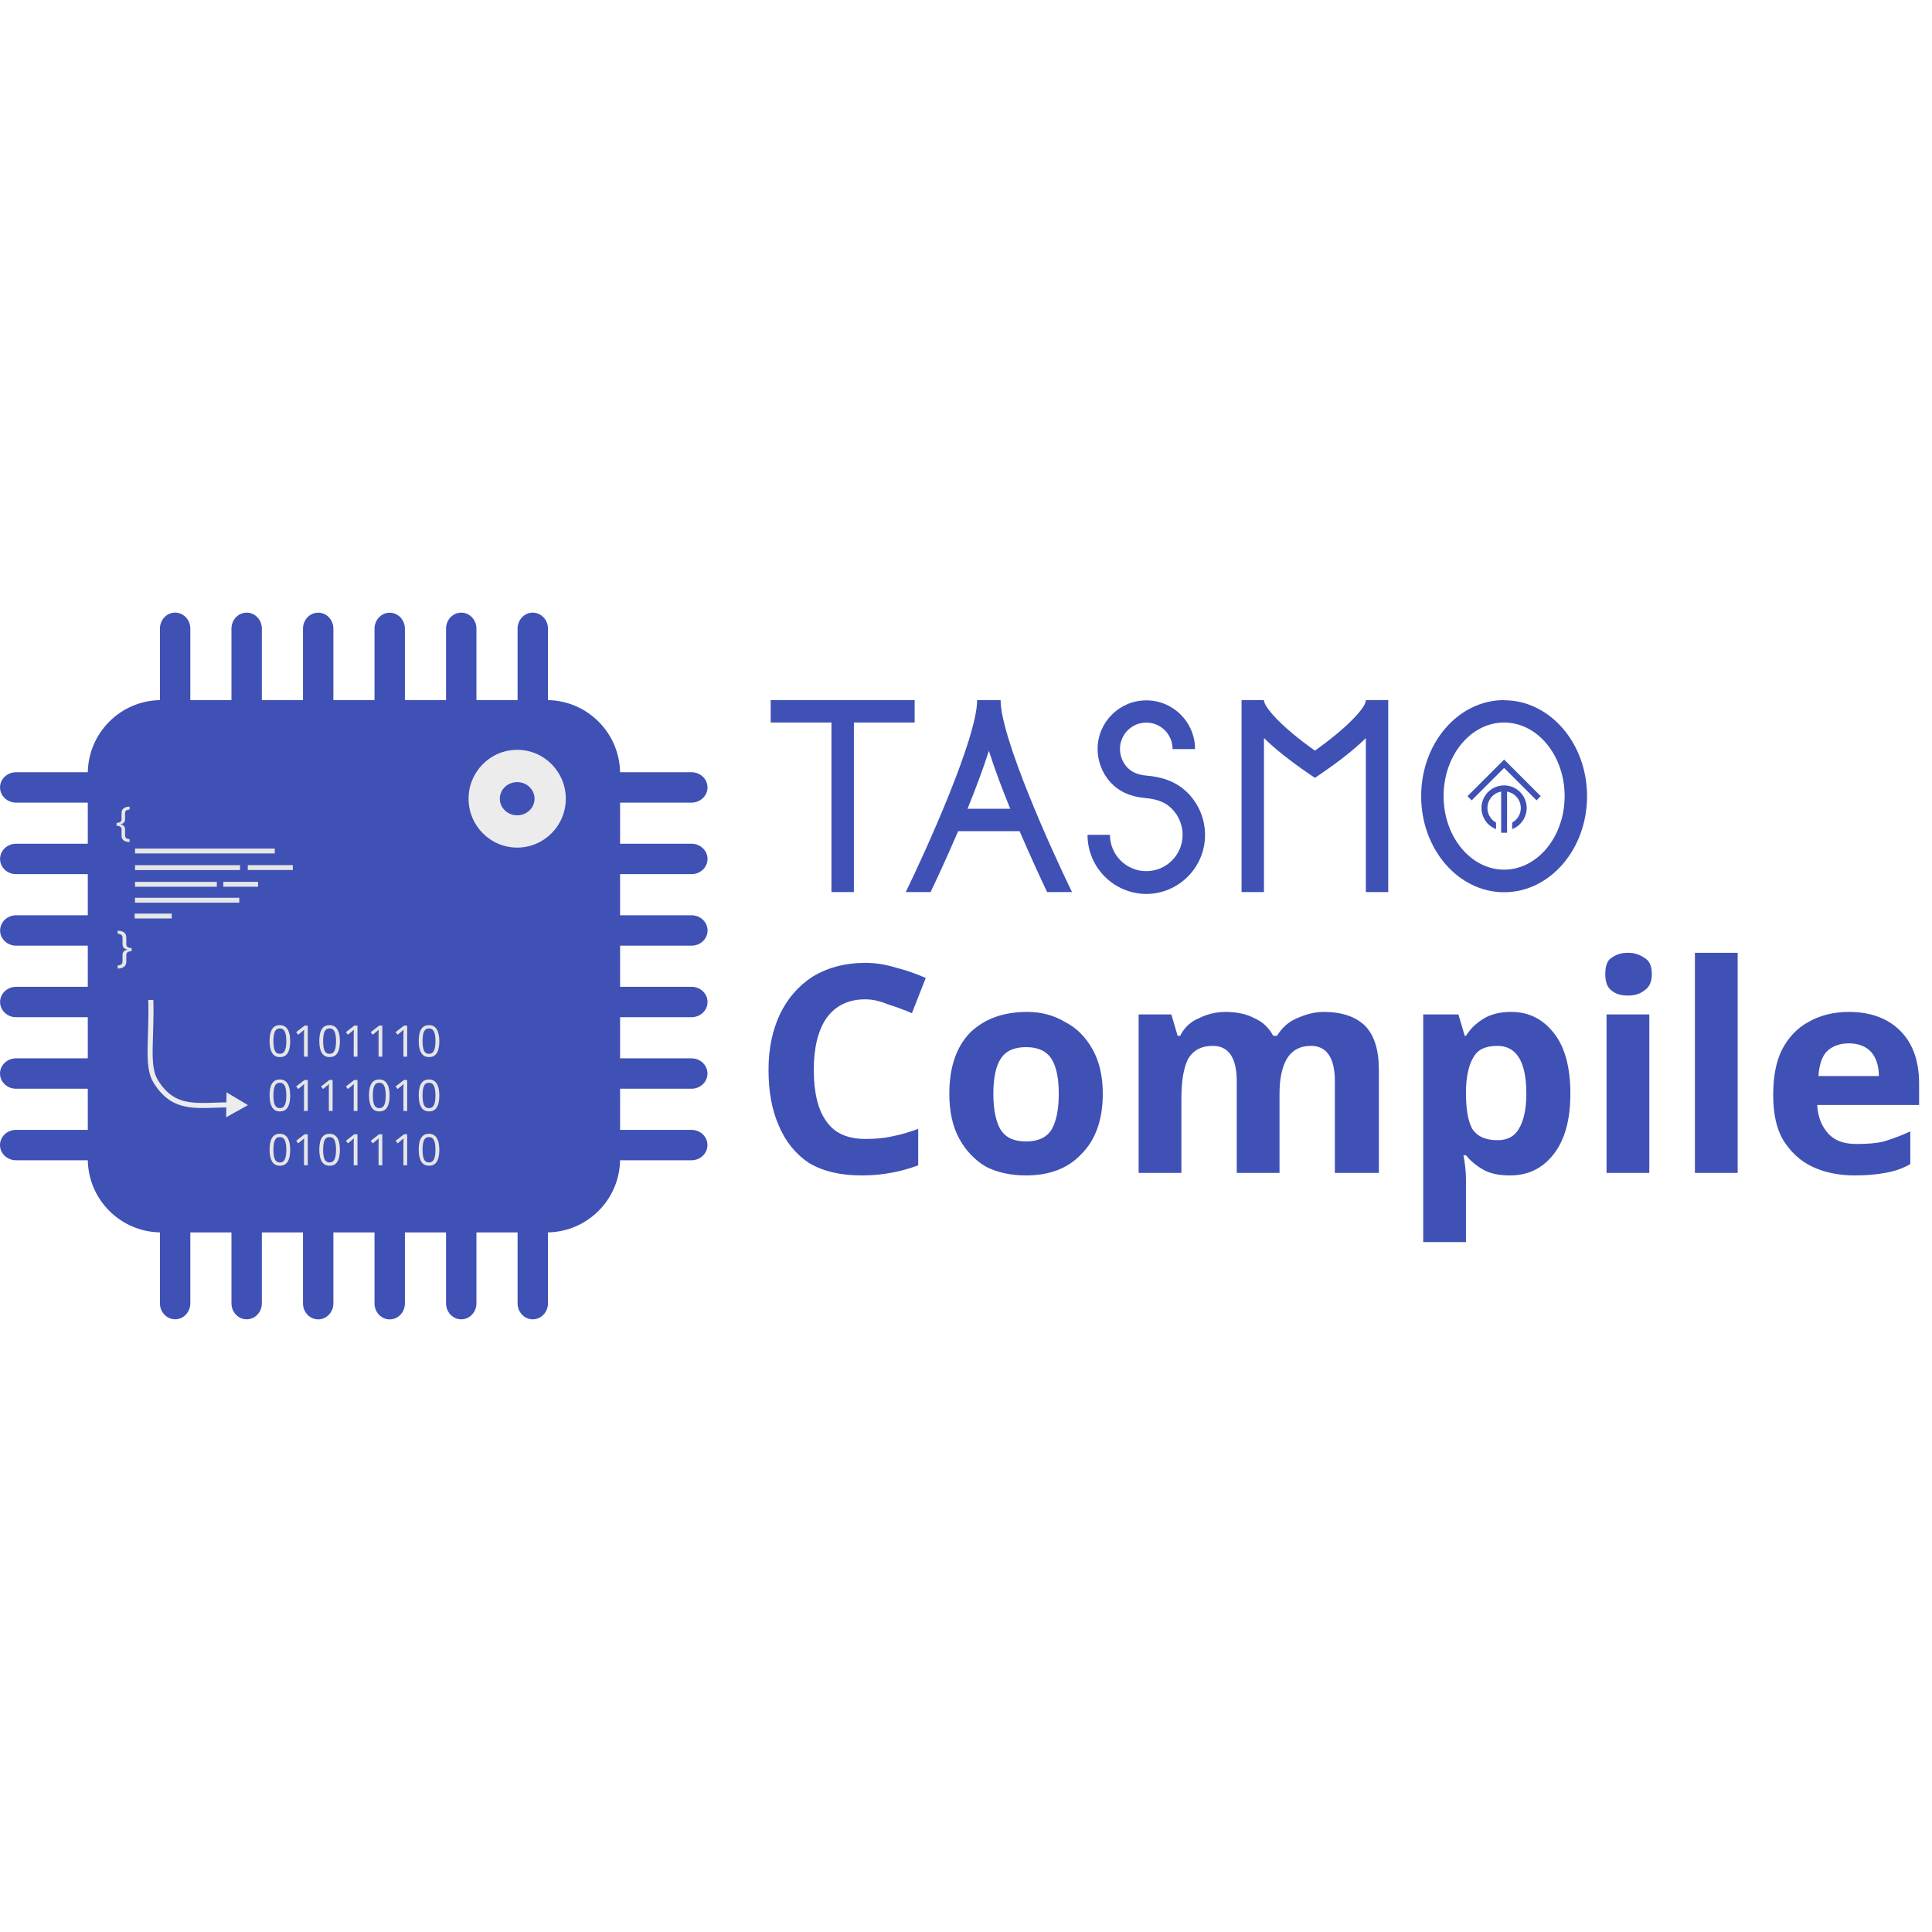
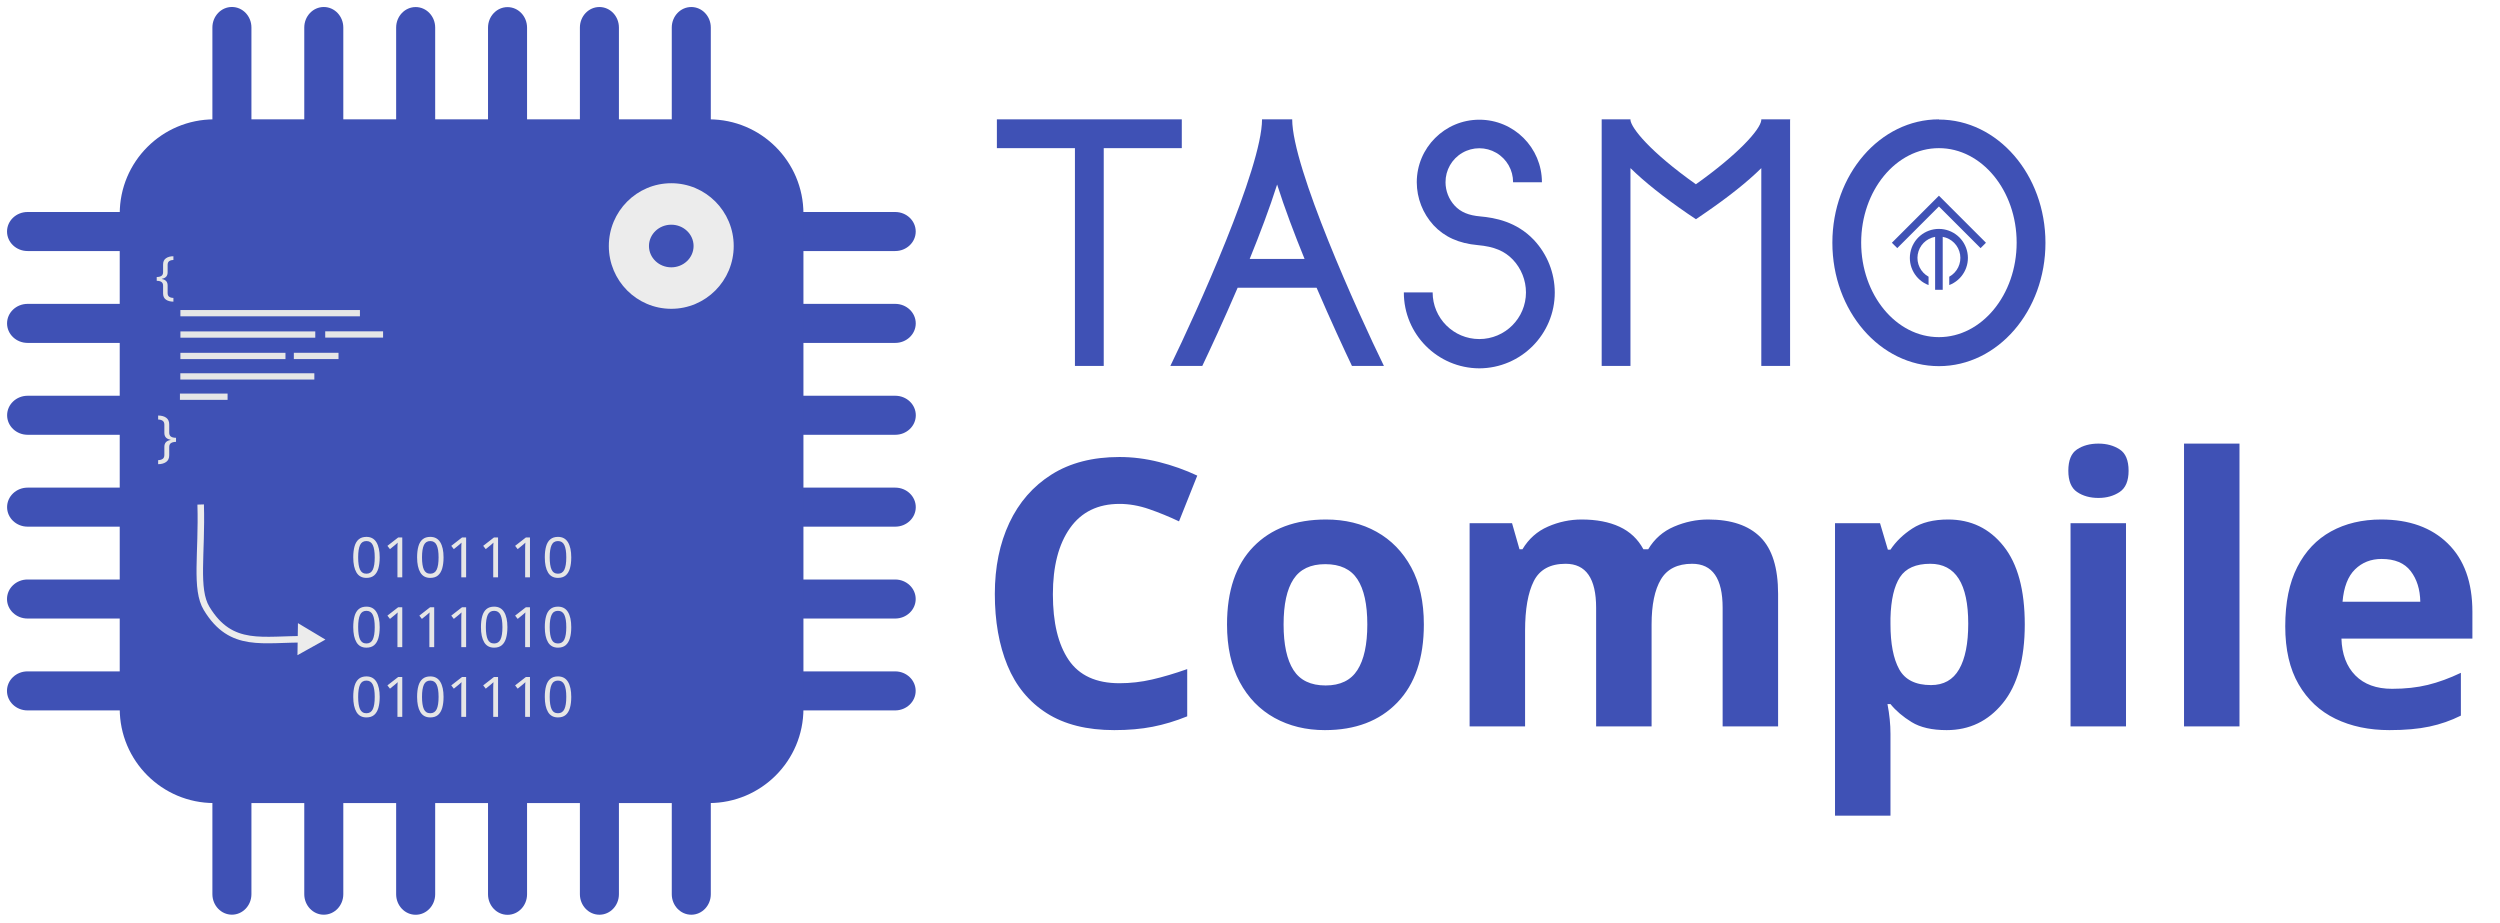
- <svg xmlns="http://www.w3.org/2000/svg" version="1.0" width="24" height="24" viewBox="0 0 24 24" preserveAspectRatio="xMidYMid" id="svg122">
+ <svg xmlns="http://www.w3.org/2000/svg" version="1.0" width="1791.685" height="661.076" viewBox="0 0 1343.764 495.807" preserveAspectRatio="xMidYMid meet" id="svg122">
  <defs id="defs126">
    <marker style="overflow:visible" id="TriangleInM" refX="0" refY="0" orient="auto">
      <path transform="scale(-0.4)" style="fill:#ececec;fill-opacity:1;fill-rule:evenodd;stroke:#ececec;stroke-width:1pt;stroke-opacity:1" d="M 5.77,0 -2.88,5 V -5 Z" id="path1821" />
    </marker>
    <marker orient="auto" refY="0" refX="0" id="marker3349" style="overflow:visible">
      <path id="path3347" d="M 5.77,0 -2.88,5 V -5 Z" style="fill:#ececec;fill-opacity:1;fill-rule:evenodd;stroke:#ececec;stroke-width:1pt;stroke-opacity:1" transform="scale(-0.8)" />
    </marker>
    <marker style="overflow:visible" id="marker3279" refX="0" refY="0" orient="auto">
      <path transform="matrix(1.1,0,0,1.1,1.1,0)" d="M 8.719,4.034 -2.207,0.016 8.719,-4.002 c -1.745,2.372 -1.735,5.617 -6e-7,8.035 z" style="fill:#ececec;fill-opacity:1;fill-rule:evenodd;stroke:#ececec;stroke-width:0.625;stroke-linejoin:round;stroke-opacity:1" id="path3277" />
    </marker>
    <marker style="overflow:visible" id="Arrow1Mstart" refX="0" refY="0" orient="auto">
      <path transform="matrix(0.4,0,0,0.4,4,0)" style="fill:#ececec;fill-opacity:1;fill-rule:evenodd;stroke:#ececec;stroke-width:1pt;stroke-opacity:1" d="M 0,0 5,-5 -12.5,0 5,5 Z" id="path1691" />
    </marker>
    <marker style="overflow:visible" id="marker3185" refX="0" refY="0" orient="auto">
      <path transform="matrix(0.2,0,0,0.2,1.2,0)" style="fill:#ececec;fill-opacity:1;fill-rule:evenodd;stroke:#ececec;stroke-width:1pt;stroke-opacity:1" d="M 0,0 5,-5 -12.5,0 5,5 Z" id="path3183" />
    </marker>
    <marker style="overflow:visible" id="marker2999" refX="0" refY="0" orient="auto">
      <path transform="scale(0.6)" d="M 8.719,4.034 -2.207,0.016 8.719,-4.002 c -1.745,2.372 -1.735,5.617 -6e-7,8.035 z" style="fill:#ececec;fill-opacity:1;fill-rule:evenodd;stroke:#ececec;stroke-width:0.625;stroke-linejoin:round;stroke-opacity:1" id="path2997" />
    </marker>
    <marker style="overflow:visible" id="Arrow2Lstart" refX="0" refY="0" orient="auto">
      <path transform="matrix(1.1,0,0,1.1,1.1,0)" d="M 8.719,4.034 -2.207,0.016 8.719,-4.002 c -1.745,2.372 -1.735,5.617 -6e-7,8.035 z" style="fill:#ff0000;fill-opacity:1;fill-rule:evenodd;stroke:#ff0000;stroke-width:0.625;stroke-linejoin:round;stroke-opacity:1" id="path1703" />
    </marker>
    <marker style="overflow:visible" id="Arrow1Sstart" refX="0" refY="0" orient="auto">
      <path transform="matrix(0.2,0,0,0.2,1.2,0)" style="fill:#ff0000;fill-opacity:1;fill-rule:evenodd;stroke:#ff0000;stroke-width:1pt;stroke-opacity:1" d="M 0,0 5,-5 -12.5,0 5,5 Z" id="path1697" />
    </marker>
    <marker style="overflow:visible" id="Arrow2Mstart" refX="0" refY="0" orient="auto">
      <path transform="scale(0.6)" d="M 8.719,4.034 -2.207,0.016 8.719,-4.002 c -1.745,2.372 -1.735,5.617 -6e-7,8.035 z" style="fill:#ececec;fill-opacity:1;fill-rule:evenodd;stroke:#ececec;stroke-width:0.625;stroke-linejoin:round;stroke-opacity:1" id="path1709" />
    </marker>
    <marker orient="auto" refY="0" refX="0" id="marker2273" style="overflow:visible">
      <path id="path2271" d="M 5.77,0 -2.88,5 V -5 Z" style="fill:#ff0000;fill-opacity:1;fill-rule:evenodd;stroke:#ff0000;stroke-width:1pt;stroke-opacity:1" transform="scale(-0.8)" />
    </marker>
    <marker style="overflow:visible" id="Arrow1Lstart" refX="0" refY="0" orient="auto">
      <path transform="matrix(0.8,0,0,0.8,10,0)" style="fill:#ff0000;fill-opacity:1;fill-rule:evenodd;stroke:#ff0000;stroke-width:1pt;stroke-opacity:1" d="M 0,0 5,-5 -12.5,0 5,5 Z" id="path1685" />
    </marker>
    <rect id="rect565" height="123" width="373.5" y="-148.5" x="-588" />
  </defs>
-   <text style="font-size:30px;line-height:1.25;font-family:'Cascadia Code PL';-inkscape-font-specification:'Cascadia Code PL';white-space:pre;shape-inside:url(#rect565)" id="text563" xml:space="preserve" transform="matrix(0.01799322,0,0,0.01799322,-0.2175536,6.795832)" />
-   <g id="g664" transform="matrix(0.01799322,0,0,0.01799322,-0.06747458,7.542525)">
+   <text style="font-size:30px;line-height:1.25;font-family:'Cascadia Code PL';-inkscape-font-specification:'Cascadia Code PL';white-space:pre;shape-inside:url(#rect565);" id="text563" xml:space="preserve" transform="translate(-8.34086,-41.49859)" />
+   <g id="g664">
    <g transform="translate(416.0303,2.933663)" id="g273">
      <rect style="fill:#3f51b5;fill-opacity:1;fill-rule:evenodd;stroke-width:0.923" id="rect261" width="20.981" height="72.394" x="-329.532" y="3.765" ry="11.038" transform="rotate(-90)" />
      <rect ry="11.038" y="3.81" x="-280.149" height="72.394" width="20.981" id="rect263" style="fill:#3f51b5;fill-opacity:1;fill-rule:evenodd;stroke-width:0.923" transform="rotate(-90)" />
      <rect ry="11.038" y="3.825" x="-230.765" height="72.394" width="20.981" id="rect265" style="fill:#3f51b5;fill-opacity:1;fill-rule:evenodd;stroke-width:0.923" transform="rotate(-90)" />
      <rect ry="11.038" y="3.795" x="-181.382" height="72.394" width="20.981" id="rect267" style="fill:#3f51b5;fill-opacity:1;fill-rule:evenodd;stroke-width:0.923" transform="rotate(-90)" />
      <rect ry="11.038" y="3.75" x="-378.915" height="72.394" width="20.981" id="rect269" style="fill:#3f51b5;fill-opacity:1;fill-rule:evenodd;stroke-width:0.923" transform="rotate(-90)" />
      <rect ry="11.038" y="3.78" x="-131.999" height="72.394" width="20.981" id="rect271" style="fill:#3f51b5;fill-opacity:1;fill-rule:evenodd;stroke-width:0.923" transform="rotate(-90)" />
    </g>
    <g id="g251" transform="translate(0,415.5)">
      <rect ry="11.038" y="3.765" x="163.547" height="72.394" width="20.981" id="rect239" style="fill:#3f51b5;fill-opacity:1;fill-rule:evenodd;stroke-width:0.923" />
      <rect style="fill:#3f51b5;fill-opacity:1;fill-rule:evenodd;stroke-width:0.923" id="rect241" width="20.981" height="72.394" x="212.93" y="3.797" ry="11.038" />
      <rect style="fill:#3f51b5;fill-opacity:1;fill-rule:evenodd;stroke-width:0.923" id="rect243" width="20.981" height="72.394" x="262.313" y="3.825" ry="11.038" />
      <rect style="fill:#3f51b5;fill-opacity:1;fill-rule:evenodd;stroke-width:0.923" id="rect245" width="20.981" height="72.394" x="311.696" y="3.774" ry="11.038" />
      <rect style="fill:#3f51b5;fill-opacity:1;fill-rule:evenodd;stroke-width:0.923" id="rect247" width="20.981" height="72.394" x="361.08" y="3.773" ry="11.038" />
      <rect style="fill:#3f51b5;fill-opacity:1;fill-rule:evenodd;stroke-width:0.923" id="rect249" width="20.981" height="72.394" x="114.164" y="3.75" ry="11.038" />
    </g>
    <g id="g223">
      <rect style="fill:#3f51b5;fill-opacity:1;fill-rule:evenodd;stroke-width:0.923" id="rect144-07-1" width="20.981" height="72.394" x="163.547" y="3.765" ry="11.038" />
      <rect ry="11.038" y="3.797" x="212.93" height="72.394" width="20.981" id="rect144-07-1-8" style="fill:#3f51b5;fill-opacity:1;fill-rule:evenodd;stroke-width:0.923" />
      <rect ry="11.038" y="3.825" x="262.313" height="72.394" width="20.981" id="rect144-07-1-7" style="fill:#3f51b5;fill-opacity:1;fill-rule:evenodd;stroke-width:0.923" />
      <rect ry="11.038" y="3.774" x="311.696" height="72.394" width="20.981" id="rect144-07-1-9" style="fill:#3f51b5;fill-opacity:1;fill-rule:evenodd;stroke-width:0.923" />
      <rect ry="11.038" y="3.773" x="361.08" height="72.394" width="20.981" id="rect144-07-1-2" style="fill:#3f51b5;fill-opacity:1;fill-rule:evenodd;stroke-width:0.923" />
      <rect ry="11.038" y="3.75" x="114.164" height="72.394" width="20.981" id="rect144-07-1-5" style="fill:#3f51b5;fill-opacity:1;fill-rule:evenodd;stroke-width:0.923" />
    </g>
    <g id="g259" transform="translate(0,2.933663)">
      <rect transform="rotate(-90)" ry="11.038" y="3.765" x="-329.532" height="72.394" width="20.981" id="rect144-07-1-93" style="fill:#3f51b5;fill-opacity:1;fill-rule:evenodd;stroke-width:0.923" />
      <rect transform="rotate(-90)" style="fill:#3f51b5;fill-opacity:1;fill-rule:evenodd;stroke-width:0.923" id="rect144-07-1-8-7" width="20.981" height="72.394" x="-280.149" y="3.81" ry="11.038" />
      <rect transform="rotate(-90)" style="fill:#3f51b5;fill-opacity:1;fill-rule:evenodd;stroke-width:0.923" id="rect144-07-1-7-3" width="20.981" height="72.394" x="-230.765" y="3.825" ry="11.038" />
      <rect transform="rotate(-90)" style="fill:#3f51b5;fill-opacity:1;fill-rule:evenodd;stroke-width:0.923" id="rect144-07-1-9-0" width="20.981" height="72.394" x="-181.382" y="3.795" ry="11.038" />
      <rect transform="rotate(-90)" style="fill:#3f51b5;fill-opacity:1;fill-rule:evenodd;stroke-width:0.923" id="rect144-07-1-5-1" width="20.981" height="72.394" x="-378.915" y="3.75" ry="11.038" />
      <rect transform="rotate(-90)" style="fill:#3f51b5;fill-opacity:1;fill-rule:evenodd;stroke-width:0.923" id="rect144-07-1-2-4" width="20.981" height="72.394" x="-131.999" y="3.78" ry="11.038" />
    </g>
    <g id="g595">
      <rect ry="50.743" y="64.15" x="64.353" height="367.5" width="367.5" id="rect108" style="fill:#3f51b5;fill-opacity:1;stroke-width:0.786" />
      <g transform="translate(-8.34086,-41.49859)" id="g228">
        <g id="g4226">
          <ellipse ry="33.75" rx="33.562" cy="173.733" cx="369.153" id="path521" style="fill:#ececec;stroke-width:0.732" />
          <g style="fill:#3f51b5;fill-opacity:1" transform="translate(673.7453,-47.17933)" id="g524">
            <ellipse style="fill:#3f51b5;fill-opacity:1;stroke-width:0.469" id="path519" cx="-304.592" cy="220.913" rx="11.988" ry="11.458" />
          </g>
        </g>
        <text xml:space="preserve" style="font-size:30px;line-height:1.25;font-family:'Cascadia Code PL';-inkscape-font-specification:'Cascadia Code PL';fill:#e6e6e6;stroke-width:0.75" x="196.745" y="351.821" id="text571">
          <tspan id="tspan569" x="196.745" y="351.821" style="fill:#e6e6e6;stroke-width:0.75">0101110</tspan>
          <tspan x="196.745" y="389.321" style="fill:#e6e6e6;stroke-width:0.75" id="tspan573">0111010</tspan>
          <tspan x="196.745" y="426.821" style="fill:#e6e6e6;stroke-width:0.75" id="tspan575">0101110</tspan>
        </text>
        <g id="g115">
          <g transform="matrix(1.219573,0,0,1,534.2712,-234.6793)" id="g741" style="fill:#e6e6e6">
            <rect style="fill:#e6e6e6;stroke-width:0.396" id="rect622" width="79.125" height="3.375" x="-351.737" y="442.825" />
            <rect y="454.312" x="-351.727" height="3.375" width="59.438" id="rect622-3" style="fill:#e6e6e6;stroke-width:0.344" />
            <rect style="fill:#e6e6e6;stroke-width:0.225" id="rect622-3-9" width="25.5" height="3.375" x="-287.906" y="454.266" />
            <rect y="465.806" x="-301.737" height="3.375" width="19.688" id="rect622-3-9-4" style="fill:#e6e6e6;stroke-width:0.198" />
            <rect style="fill:#e6e6e6;stroke-width:0.303" id="rect622-3-9-4-8" width="46.312" height="3.375" x="-351.737" y="465.825" />
            <rect y="476.812" x="-351.766" height="3.375" width="59.062" id="rect622-3-9-4-8-3" style="fill:#e6e6e6;stroke-width:0.342" />
            <rect style="fill:#e6e6e6;stroke-width:0.204" id="rect622-3-9-4-8-3-7" width="21" height="3.375" x="-351.938" y="487.726" />
          </g>
          <text id="text716" y="199.222" x="91.795" style="font-size:28px;line-height:1.25;font-family:'Cascadia Code PL';-inkscape-font-specification:'Cascadia Code PL';fill:#e6e6e6;stroke-width:0.75" xml:space="preserve">
            <tspan style="font-size:28px;fill:#e6e6e6;stroke-width:0.75" y="199.222" x="91.795" id="tspan714">{</tspan>
          </text>
          <text id="text745" y="286.264" x="92.387" style="font-size:30px;line-height:1.25;font-family:'Cascadia Code PL';-inkscape-font-specification:'Cascadia Code PL';fill:#e6e6e6;stroke-width:0.75" xml:space="preserve">
            <tspan style="fill:#e6e6e6;stroke-width:0.75" y="286.264" x="92.387" id="tspan743">}</tspan>
          </text>
        </g>
        <path style="fill:none;stroke:#ececec;stroke-width:3.499;stroke-linecap:butt;stroke-linejoin:miter;stroke-miterlimit:4;stroke-dasharray:none;stroke-dashoffset:0;stroke-opacity:1;marker-start:url(#TriangleInM)" d="m 173.32,385.127 c -23.614,-0.358 -40.682,5.295 -53.927,-16.589 -6.298,-10.406 -2.398,-29.22 -3.19,-55.863" id="path2269" />
      </g>
    </g>
  </g>
-   <text id="text620" y="14.568" x="9.345" style="font-size:3.599px;line-height:1.25;font-family:'Cascadia Code PL';-inkscape-font-specification:'Cascadia Code PL';fill:#3f51b5;fill-opacity:1;stroke-width:0.013" xml:space="preserve">
-     <tspan style="font-style:normal;font-variant:normal;font-weight:bold;font-stretch:normal;font-size:3.599px;font-family:Bahnschrift;-inkscape-font-specification:'Bahnschrift Bold';fill:#3f51b5;fill-opacity:1;stroke-width:0.013" y="14.568" x="9.345" id="tspan618">Compiler</tspan>
+   <text id="text620" y="390.439" x="523.133" style="font-size:200px;line-height:1.25;font-family:'Cascadia Code PL';-inkscape-font-specification:'Cascadia Code PL';fill:#3f51b5;fill-opacity:1;stroke-width:0.75" xml:space="preserve">
+     <tspan style="font-style:normal;font-variant:normal;font-weight:bold;font-stretch:normal;font-size:200px;font-family:Bahnschrift;-inkscape-font-specification:'Bahnschrift Bold';fill:#3f51b5;fill-opacity:1;stroke-width:0.75" y="390.439" x="523.133" id="tspan618">Compiler</tspan>
  </text>
-   <g transform="matrix(0.01799322,0,0,0.01799322,-0.09446446,7.09702)" id="g123">
+   <g transform="translate(-1.5,-24.75965)" id="g123">
    <g id="g112">
-       <polygon transform="matrix(1.124193,0,0,1.124193,235.6624,20.99715)" style="fill:#3f51b5;fill-opacity:1" class="cls-1" points="356.75,74.18 356.75,60.41 268.34,60.41 268.34,74.18 305.66,74.18 305.66,178.31 319.43,178.31 319.43,74.18 " id="polygon14" />
+       <polygon transform="matrix(1.124193,0,0,1.124193,235.6624,20.99715)" style="fill:#3f51b5;fill-opacity:1" class="cls-1" points="268.34,60.41 268.34,74.18 305.66,74.18 305.66,178.31 319.43,178.31 319.43,74.18 356.75,74.18 356.75,60.41 " id="polygon14" />
      <path style="fill:#3f51b5;fill-opacity:1;stroke-width:1.124" class="cls-1" d="m 728.183,221.452 h 17.178 C 731.432,192.931 696.065,114.89 696.065,88.91 h -16.211 c 0,25.98 -35.356,104.022 -49.285,132.542 h 17.166 c 4.137,-8.701 11.399,-24.271 19.01,-42.045 h 42.427 c 7.645,17.773 14.873,33.344 19.01,42.045 z m -54.962,-57.525 c 5.475,-13.49 10.725,-27.34 14.738,-39.988 4.013,12.647 9.275,26.553 14.749,39.988 z" id="path16" />
      <path style="fill:#3f51b5;fill-opacity:1;stroke-width:1.124" class="cls-1" d="m 1043.676,104.39 c 23.035,0 41.786,22.787 41.786,50.791 0,28.004 -18.752,50.791 -41.786,50.791 -23.035,0 -41.786,-22.787 -41.786,-50.791 0,-28.004 18.74,-50.791 41.786,-50.791 m 0,-15.48 c -31.635,0 -57.266,29.667 -57.266,66.327 0,36.66 25.632,66.327 57.266,66.327 31.635,0 57.266,-29.667 57.266,-66.271 0,-36.604 -25.643,-66.271 -57.266,-66.271 z" id="path20" />
      <path style="fill:#3f51b5;fill-opacity:1;stroke-width:1.124" class="cls-1" d="m 796.635,222.745 a 40.741,40.741 0 0 1 -40.561,-40.819 h 15.48 a 25.081,25.081 0 1 0 50.162,0 25.699,25.699 0 0 0 -6.981,-17.549 c -4.497,-4.722 -10.118,-7.071 -18.943,-7.869 -10.118,-0.899 -17.931,-4.407 -23.777,-10.714 a 34.322,34.322 0 0 1 -8.994,-23.057 33.636,33.636 0 1 1 67.272,0 H 814.791 a 18.156,18.156 0 1 0 -36.311,0 18.605,18.605 0 0 0 4.901,12.535 c 3.204,3.463 7.453,5.261 13.783,5.812 7.869,0.708 19.449,2.788 28.791,12.625 a 41.348,41.348 0 0 1 11.242,28.206 40.741,40.741 0 0 1 -40.561,40.831 z" id="path22" />
      <path style="fill:#3f51b5;fill-opacity:1;stroke-width:1.124" class="cls-1" d="m 963.735,89 v 0 -0.09 h -15.525 v 0.416 c -0.483,5.149 -12.715,18.538 -35.165,34.479 C 888.099,106.099 878.341,93.564 877.88,89.326 v -0.416 h -15.469 v 0.09 0 c 0,0.191 0,0.382 0,0.573 V 221.452 h 15.469 V 115.115 q 11.332,11.141 30.837,24.541 l 4.362,2.934 4.339,-2.968 q 19.494,-13.333 30.792,-24.485 v 106.315 h 15.469 V 89.573 c 0.015,-0.169 0.057,-0.371 0.057,-0.573 z" id="path24" />
    </g>
    <g id="g4086" style="fill:#3f51b5;fill-opacity:1" transform="matrix(0.3956636,0,0,0.3956636,1090.679,-515.3871)">
-       <polygon transform="matrix(0.75,0,0,0.75,-216.0052,1608.636)" style="fill:#3f51b5;fill-opacity:1" class="cls-1" points="129.62,29.87 44.42,115.07 54.16,124.8 129.62,49.35 205.07,124.8 214.81,115.07 " id="polygon8" />
+       <polygon transform="matrix(0.75,0,0,0.75,-216.0052,1608.636)" style="fill:#3f51b5;fill-opacity:1" class="cls-1" points="205.07,124.8 214.81,115.07 129.62,29.87 44.42,115.07 54.16,124.8 129.62,49.35 " id="polygon8" />
      <path style="fill:#3f51b5;fill-opacity:1;stroke-width:0.75" class="cls-1" d="m -118.798,1676.136 a 39.45,39.45 0 0 0 -14.055,76.32 v -11.385 a 29.1,29.1 0 0 1 8.895,-54.157 v 71.918 h 10.328 v -71.918 a 29.1,29.1 0 0 1 8.895,54.157 v 11.348 a 39.45,39.45 0 0 0 -14.062,-76.282 z" id="path10" />
    </g>
  </g>
</svg>
